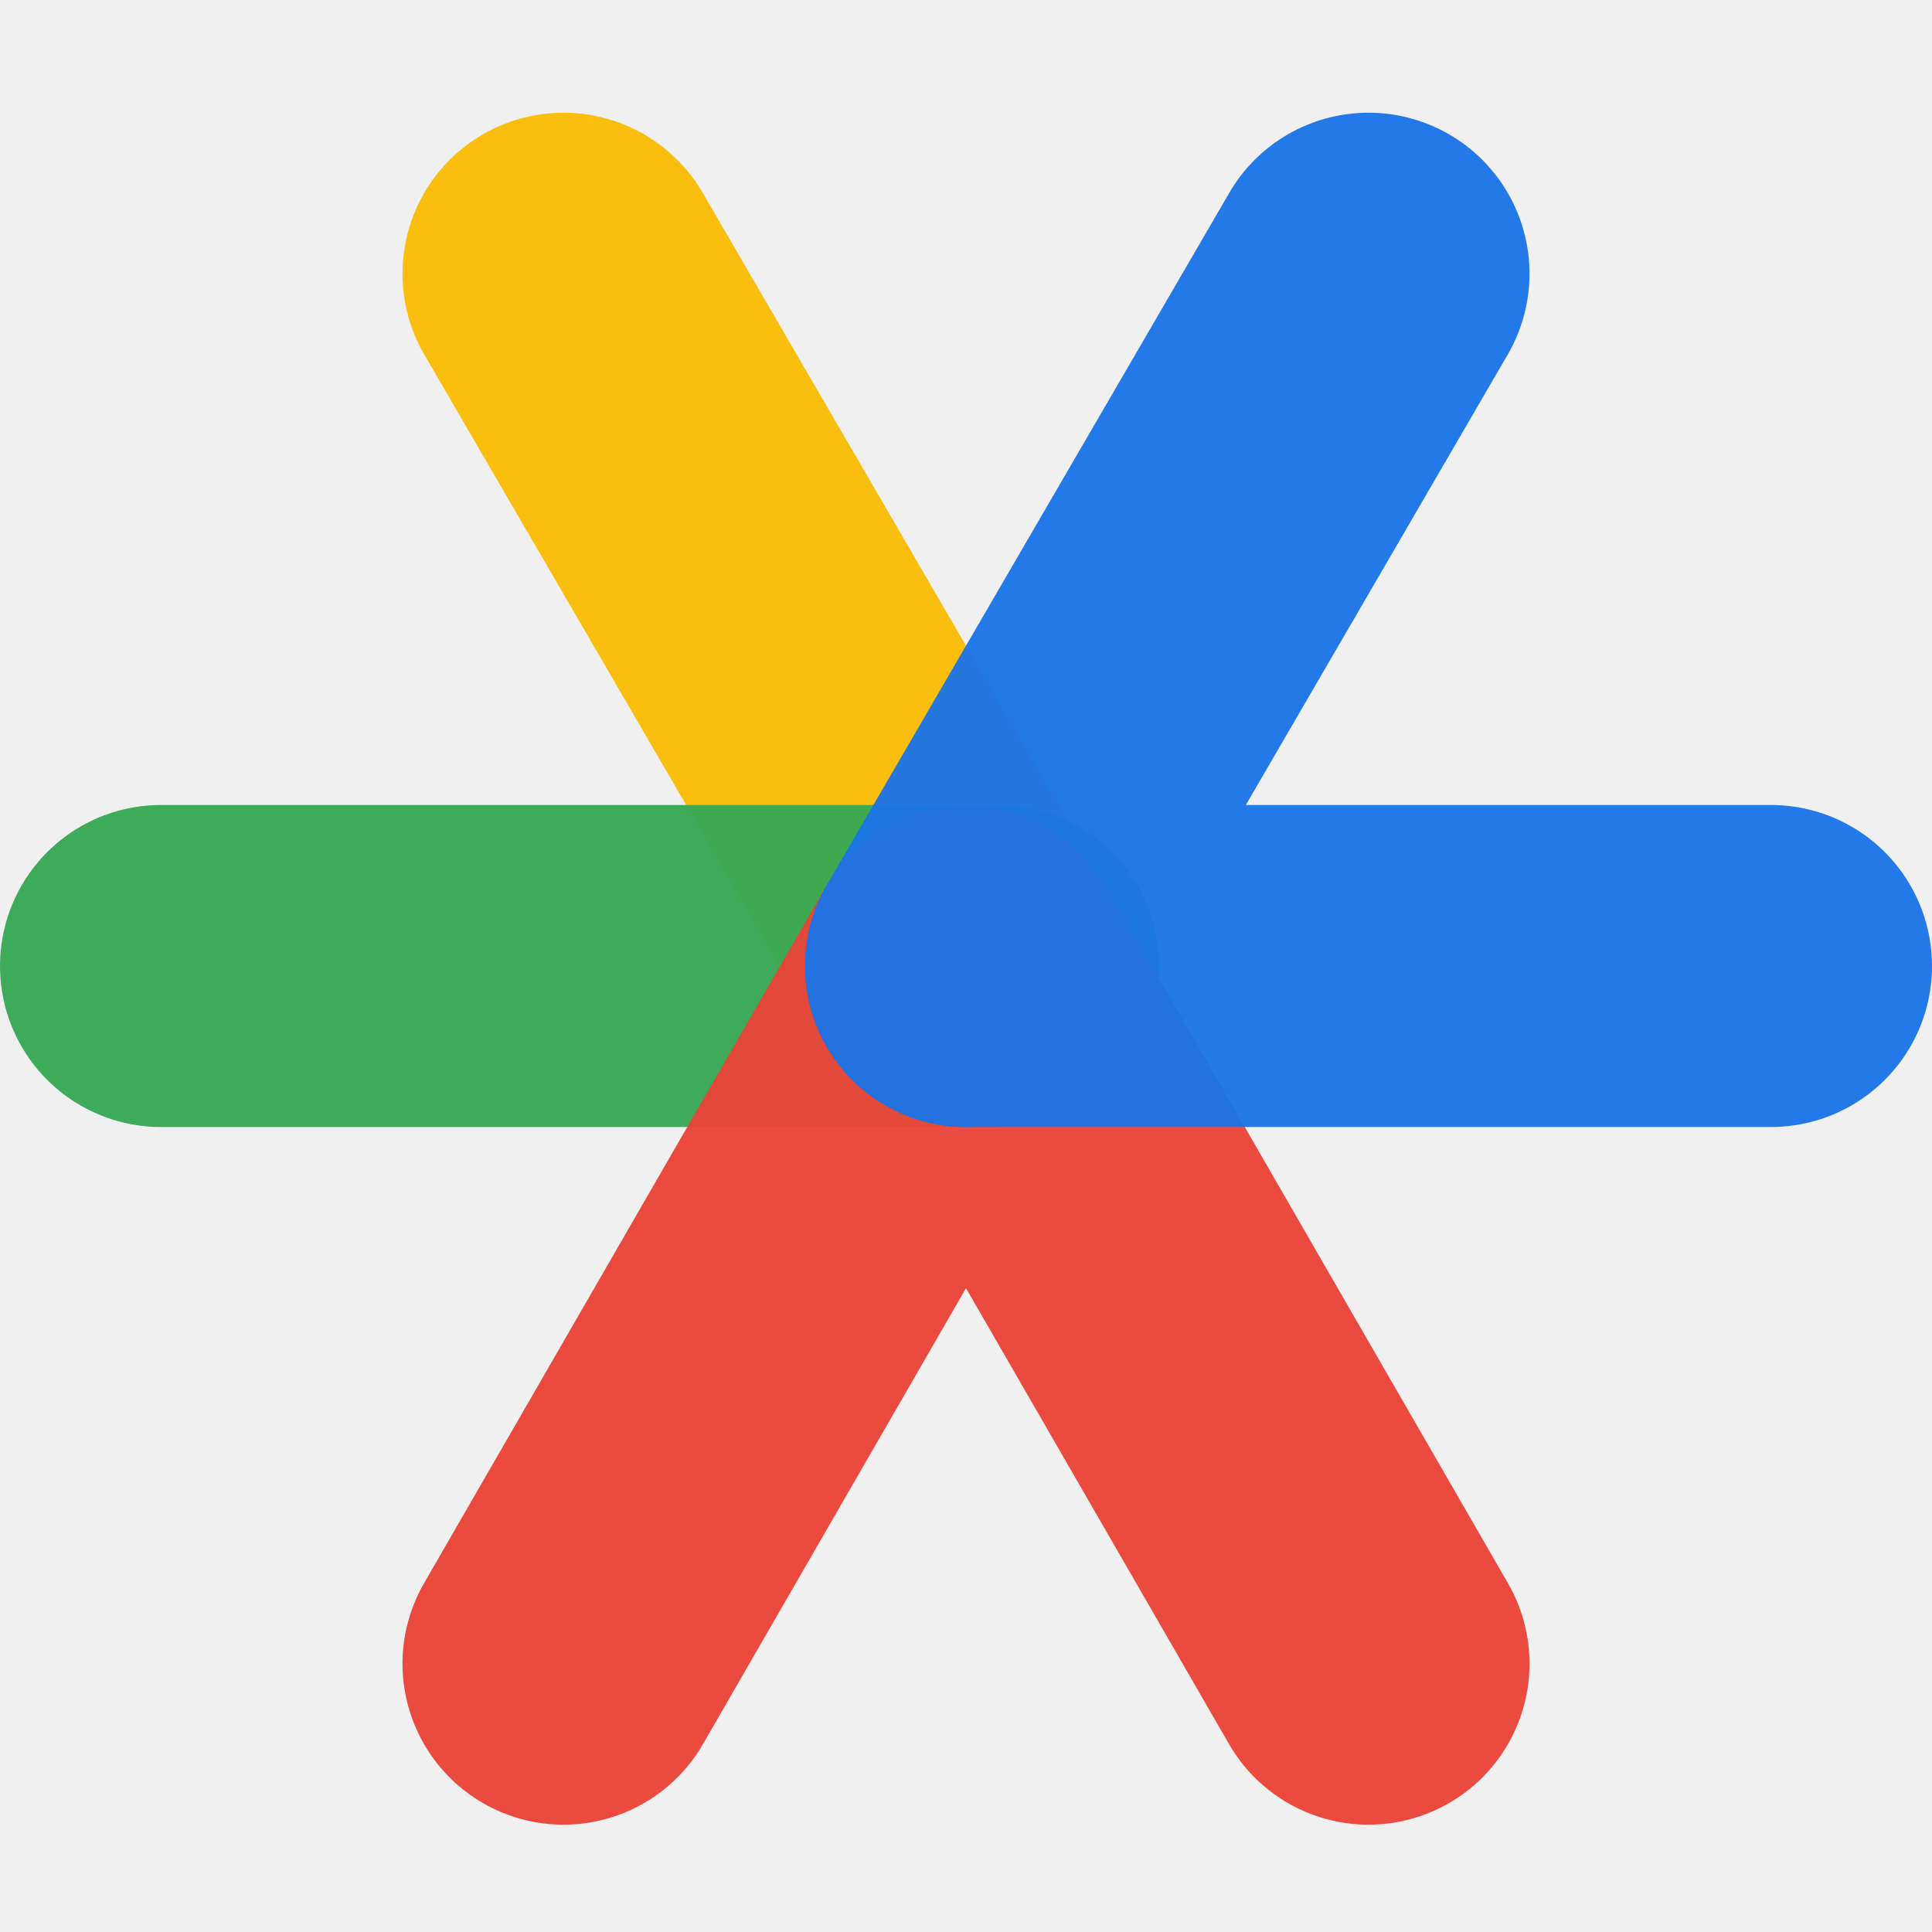
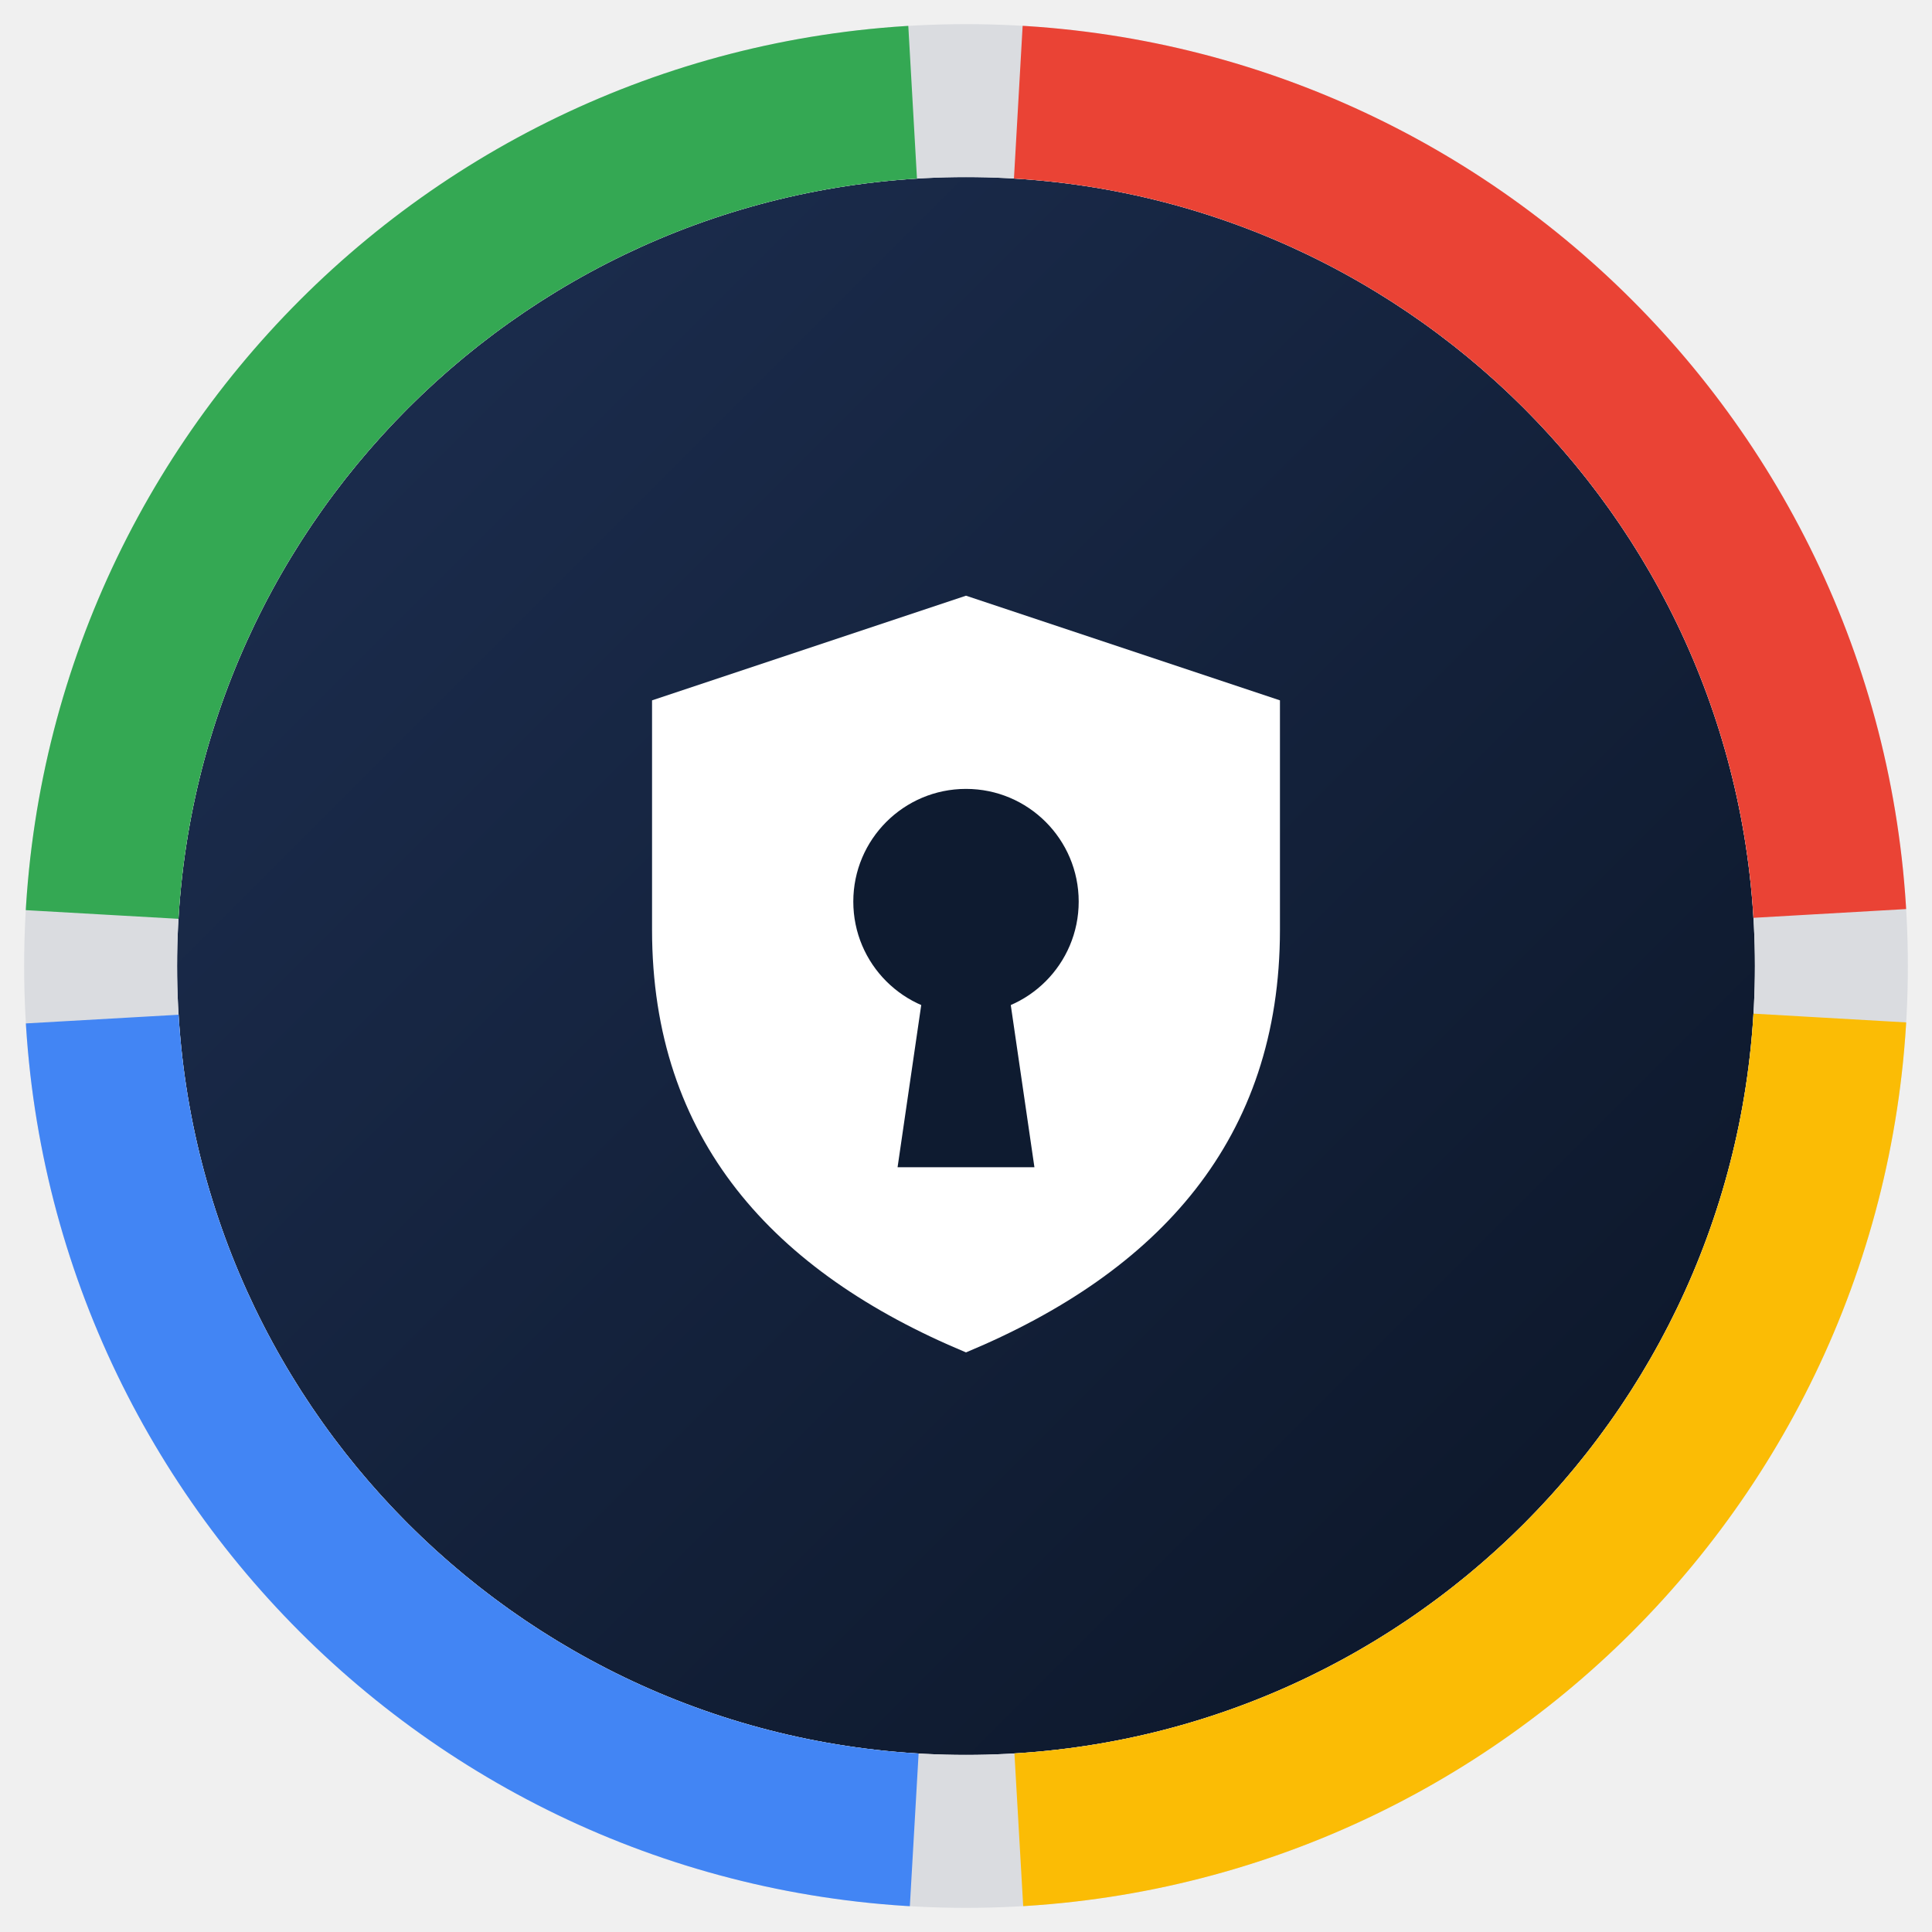
- <svg xmlns="http://www.w3.org/2000/svg" width="2048" height="2048" viewBox="60 60 360 360" role="img" aria-label="Multicolor abstract symbol vector">
-   <g shape-rendering="geometricPrecision" style="isolation:isolate">
-     <g opacity="0.95">
-       <path d="M165 111 L240 240" fill="none" stroke="#FBBC04" stroke-width="60" stroke-linecap="round" stroke-linejoin="round" />
-     </g>
-     <g opacity="0.95">
-       <path d="M90 240 L246 240" fill="none" stroke="#34A853" stroke-width="60" stroke-linecap="round" stroke-linejoin="round" />
-     </g>
-     <g opacity="0.95">
-       <path d="M165 370 L240 240 L315 370" fill="none" stroke="#EA4335" stroke-width="60" stroke-linecap="round" stroke-linejoin="round" />
-     </g>
-     <g opacity="0.95">
-       <path d="M315 111 L240 240" fill="none" stroke="#1A73E8" stroke-width="60" stroke-linecap="round" stroke-linejoin="round" />
-       <path d="M240 240 L390 240" fill="none" stroke="#1A73E8" stroke-width="60" stroke-linecap="round" stroke-linejoin="round" />
-     </g>
-   </g>
+ <svg xmlns="http://www.w3.org/2000/svg" width="128" height="128" viewBox="0 0 48 48">
+   <defs>
+     <linearGradient id="shield" x1="0" y1="0" x2="1" y2="1">
+       <stop offset="0" stop-color="#1D2F52" />
+       <stop offset="1" stop-color="#0B1526" />
+     </linearGradient>
+   </defs>
+   <circle cx="24" cy="24" r="19.6" fill="url(#shield)" />
+   <circle cx="24" cy="24" r="21.5" fill="none" stroke="#DADCE0" stroke-width="3.8" />
+   <circle cx="24" cy="24" r="21.5" fill="none" stroke="#EA4335" stroke-width="3.8" stroke-dasharray="31.17 135.09" stroke-dashoffset="-1.3" transform="rotate(-90 24 24)" />
+   <circle cx="24" cy="24" r="21.5" fill="none" stroke="#FBBC05" stroke-width="3.8" stroke-dasharray="31.17 135.09" stroke-dashoffset="-35.07" transform="rotate(-90 24 24)" />
+   <circle cx="24" cy="24" r="21.5" fill="none" stroke="#4285F4" stroke-width="3.8" stroke-dasharray="31.17 135.09" stroke-dashoffset="-68.84" transform="rotate(-90 24 24)" />
+   <circle cx="24" cy="24" r="21.5" fill="none" stroke="#34A853" stroke-width="3.8" stroke-dasharray="31.17 135.09" stroke-dashoffset="-102.61" transform="rotate(-90 24 24)" />
+   <path d="M24 14.8 31.8 17.4 V23.1 C31.8 28.3 28.8 31.6 24 33.6 C19.2 31.6 16.2 28.3 16.2 23.1 V17.4 Z" fill="#FFF" />
+   <circle cx="24" cy="22.4" r="2.8" fill="#0E1B30" />
+   <path d="M23 24.2h2l.7 4.8h-3.4Z" fill="#0E1B30" />
</svg>
